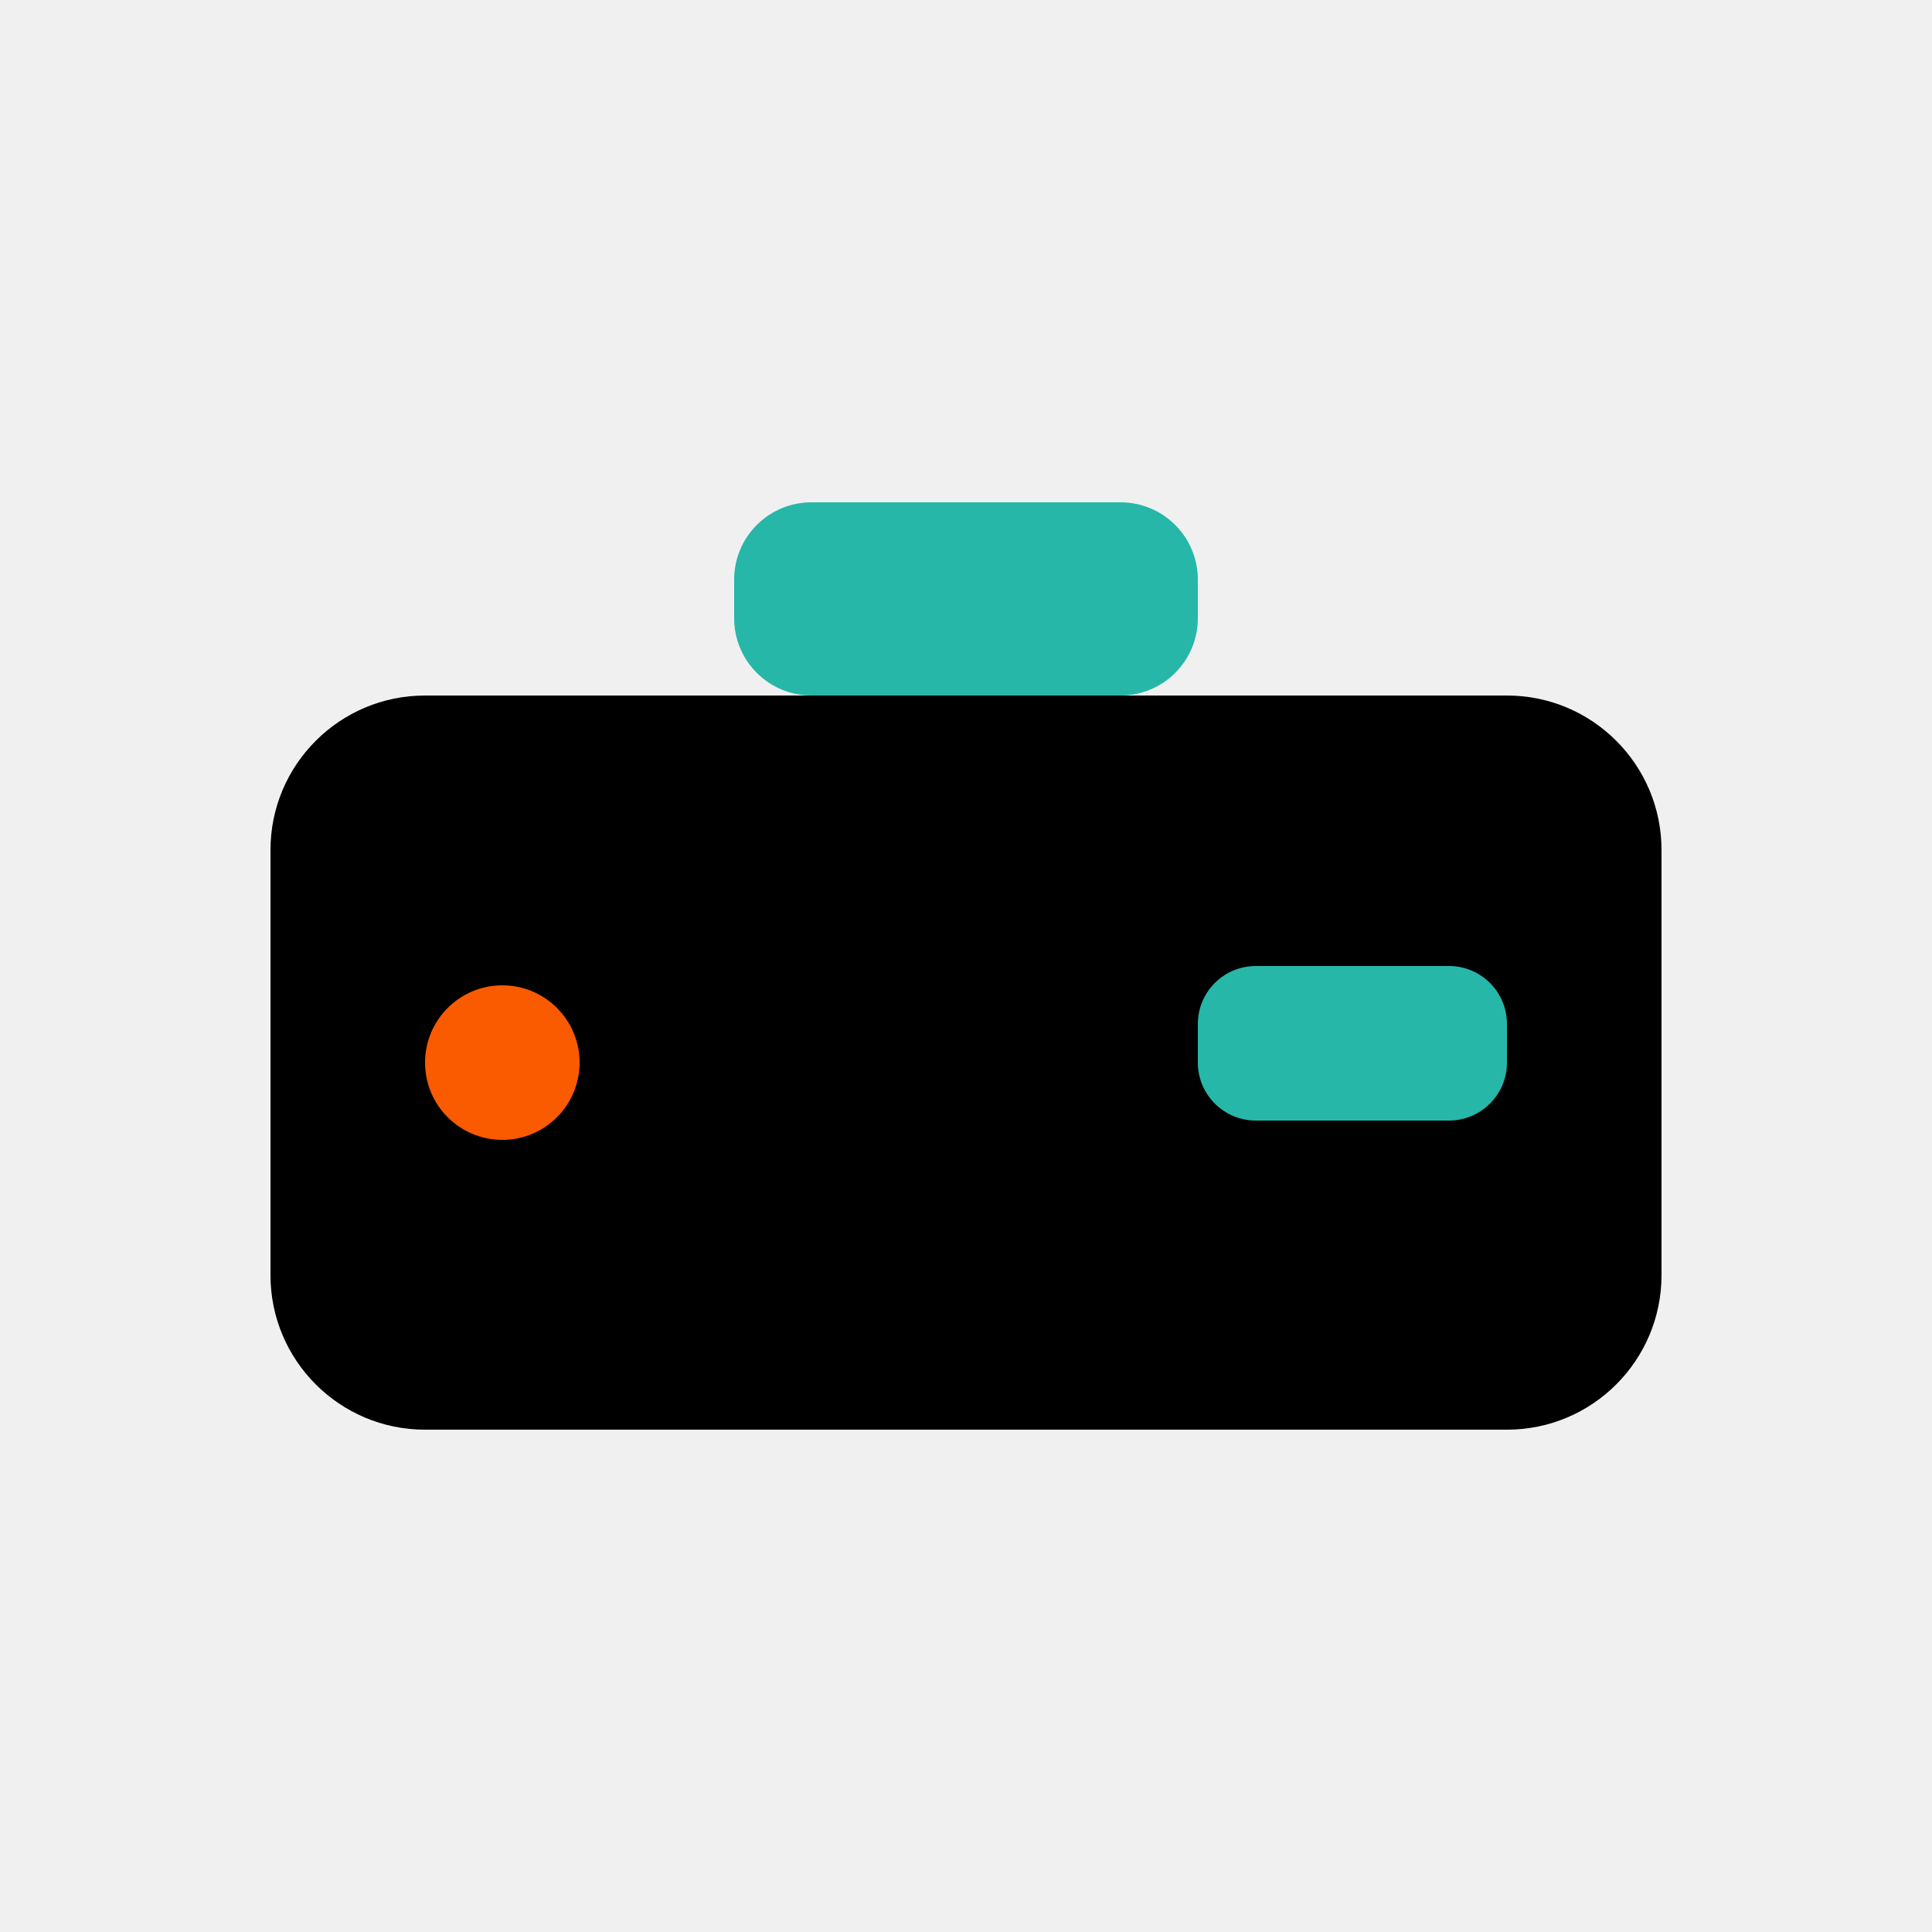
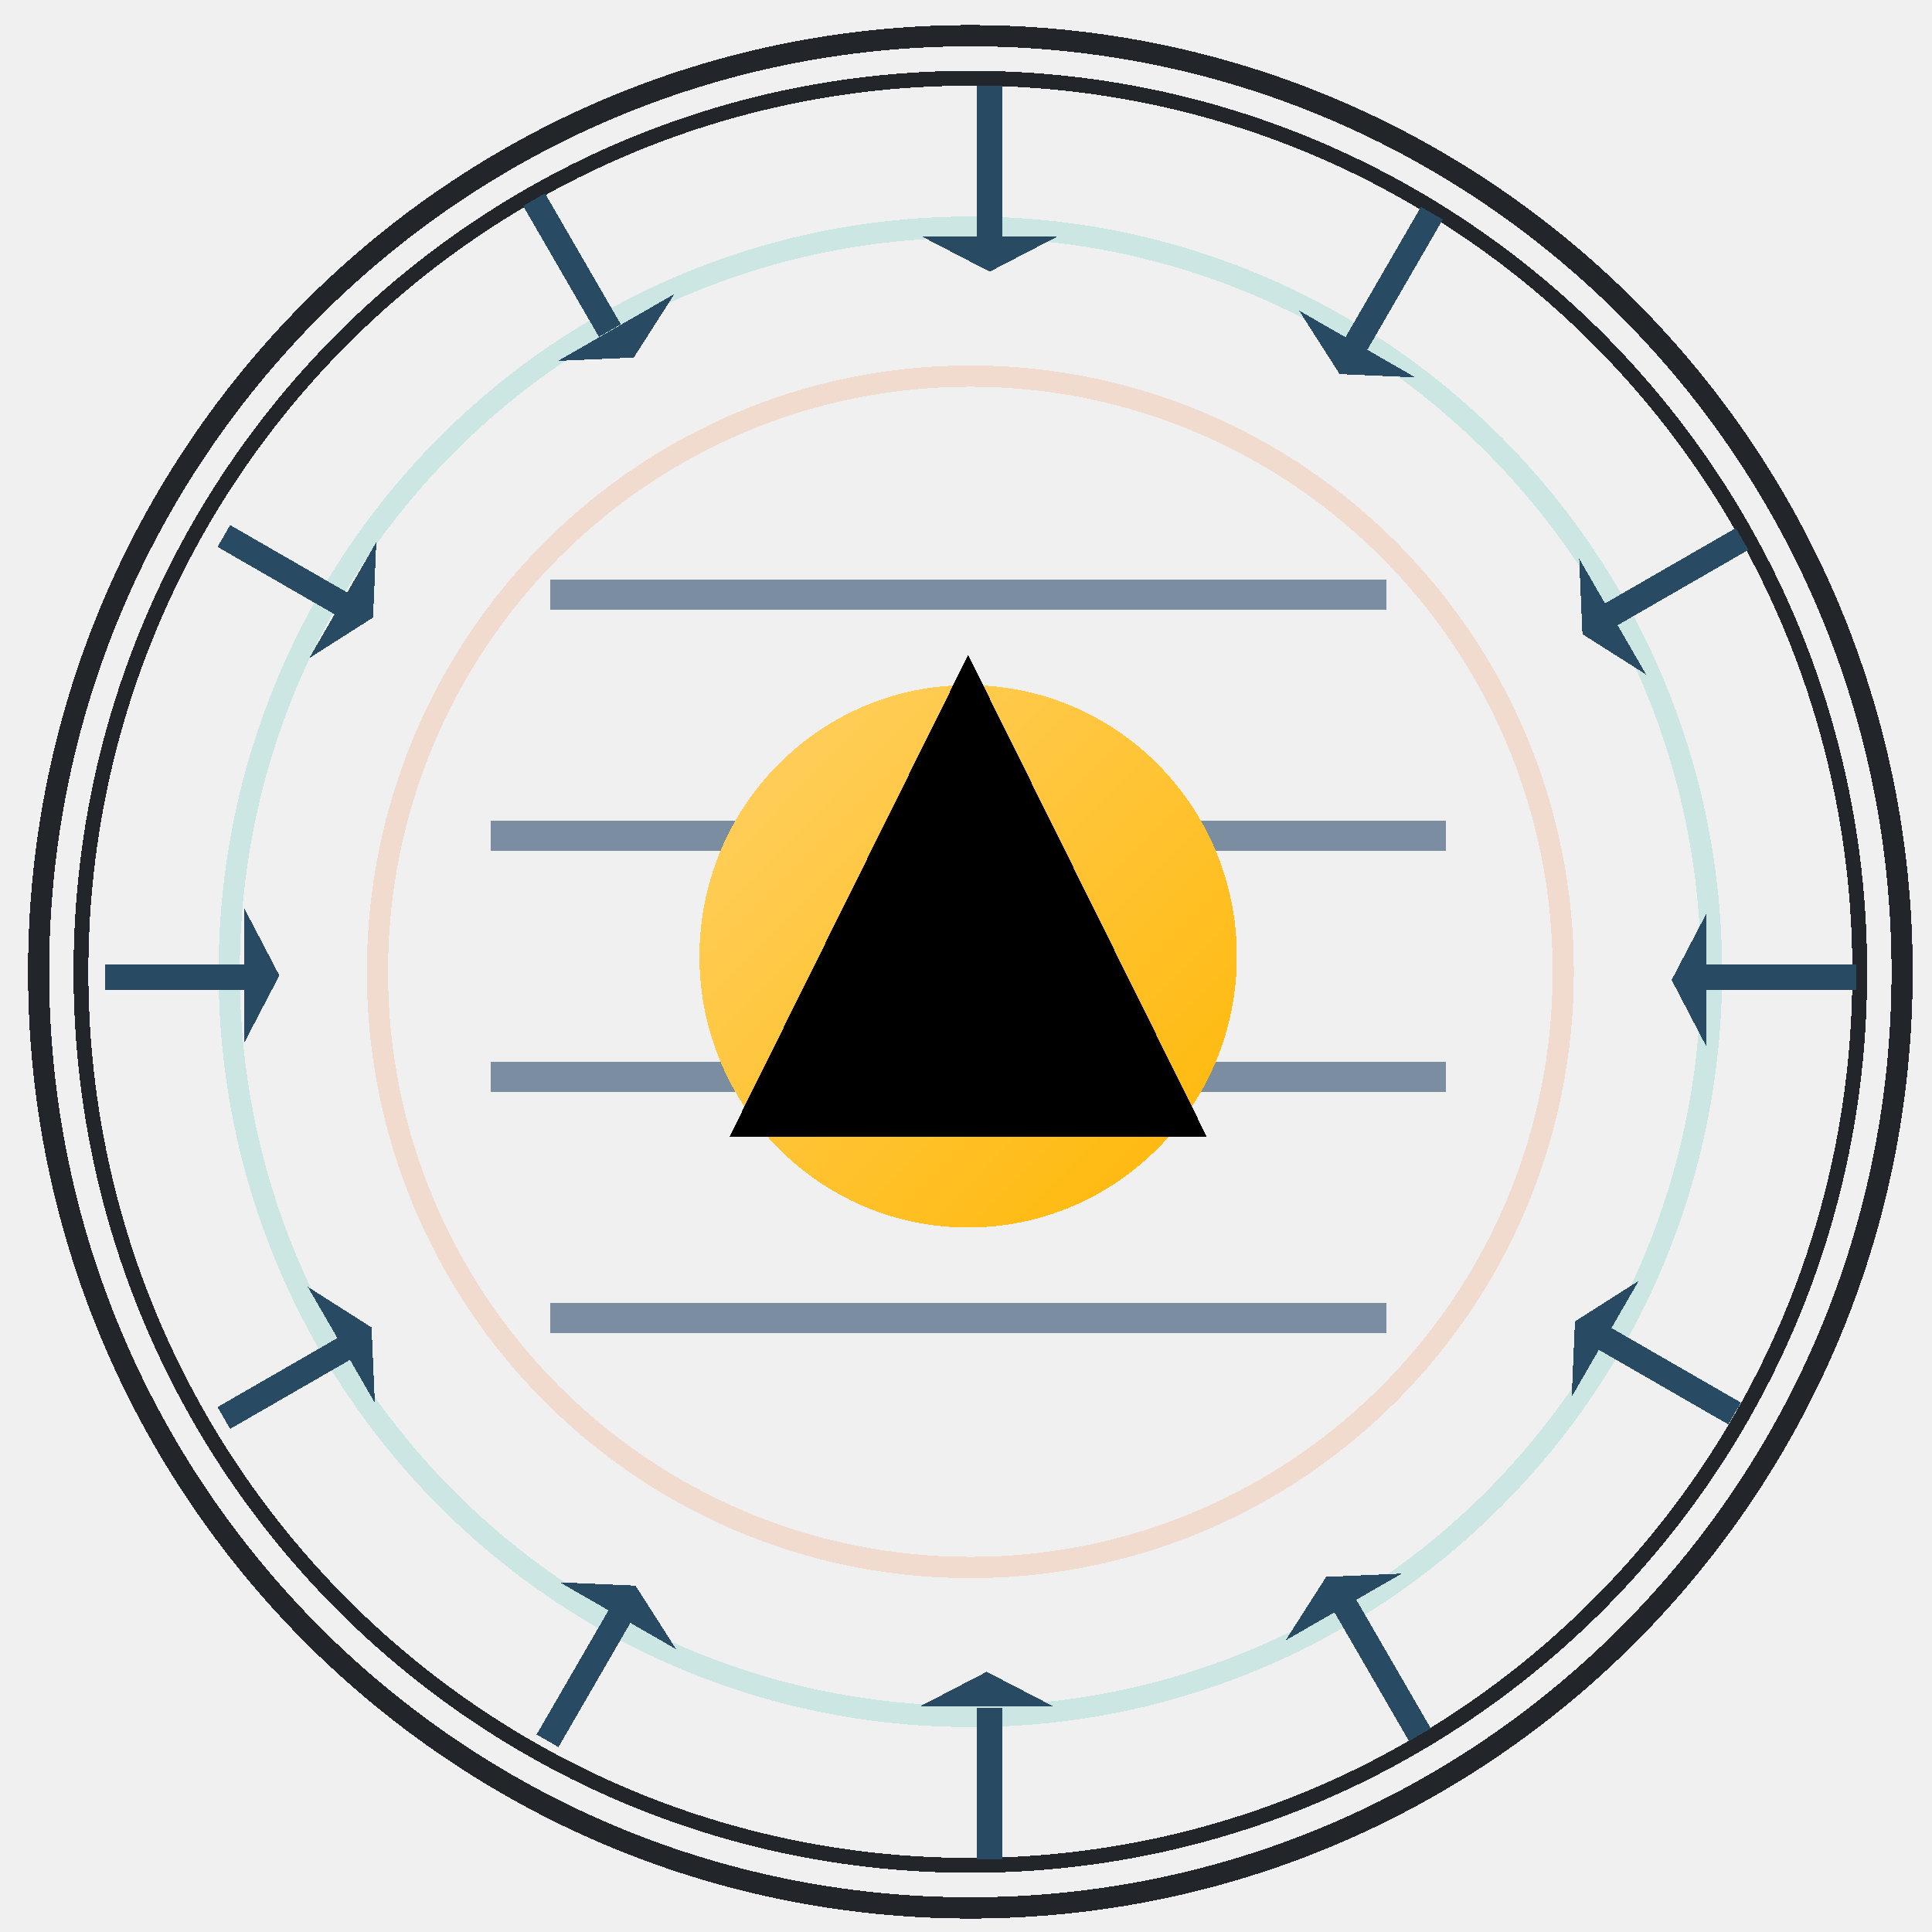
- <svg xmlns="http://www.w3.org/2000/svg" width="100" height="100" viewBox="0 0 100 100">
-   <defs>
-     <style>
-       .fill-ink { fill: #000000; }
-       .fill-teal { fill: #26b7a9; }
-       .fill-orange { fill: #fa5a00; }
-       .ink { stroke: #000000; fill: none; }
-       .teal { stroke: #26b7a9; fill: none; }
-       .mono { fill: #000000; }
-       .mono-soft { fill: #7a7a7a; }
-       .mono-light { fill: #ffffff; }
-     </style>
+ <svg xmlns="http://www.w3.org/2000/svg" width="200" height="200" viewBox="0 0 200 200" version="1.1" id="svg29">
+   <defs id="defs10">
+     <radialGradient id="gSteel" cx="50%" cy="50%" r="60%">
+       <stop offset="0%" stop-color="#e9ecf2" id="stop1" />
+       <stop offset="100%" stop-color="#95a2b3" id="stop2" />
+     </radialGradient>
+     <linearGradient id="gPrimary" x1="82" y1="82" x2="118" y2="118" gradientUnits="userSpaceOnUse">
+       <stop offset="0%" stop-color="#ffd166" id="stop3" />
+       <stop offset="100%" stop-color="#ffb703" id="stop4" />
+     </linearGradient>
+     <linearGradient id="gPrimaryAlt" x1="0" y1="0" x2="1" y2="1">
+       <stop offset="0%" stop-color="#ffc55a" id="stop5" />
+       <stop offset="100%" stop-color="#f18a00" id="stop6" />
+     </linearGradient>
+     <linearGradient id="gSecondary" x1="0" y1="1" x2="1" y2="0">
+       <stop offset="0%" stop-color="#a9c0ff" id="stop7" />
+       <stop offset="100%" stop-color="#284b63" id="stop8" />
+     </linearGradient>
+     <linearGradient id="gSirenRed" x1="0" y1="0" x2="0" y2="1">
+       <stop offset="0%" stop-color="#ff6b6b" id="stop9" />
+       <stop offset="100%" stop-color="#c81d1d" id="stop10" />
+     </linearGradient>
  </defs>
-   <g>
-     <rect x="14" y="36" width="72" height="38" rx="8" class="fill-ink" />
-     <rect x="38" y="26" width="24" height="10" rx="4" class="fill-teal" />
-     <rect x="62" y="50" width="16" height="8" rx="3" class="fill-teal" />
-     <circle cx="26" cy="55" r="4" class="fill-orange" />
+   <g stroke-linecap="butt" stroke-linejoin="miter" shape-rendering="crispEdges" vector-effect="non-scaling-stroke" id="g29" transform="matrix(1.096079,0,0,1.101196,-9.157666,-9.519367)">
+     <circle cx="100" cy="100" r="88" fill="none" stroke="#22262b" stroke-width="2" id="circle10" />
+     <circle cx="100" cy="100" r="84" fill="none" stroke="#22262b" stroke-width="1.4" id="circle11" />
+     <circle cx="100" cy="100" r="70" fill="none" stroke="#26b7a9" stroke-width="2" opacity="0.18" id="circle12" />
+     <circle cx="100" cy="100" r="56" fill="none" stroke="#fa5a00" stroke-width="2" opacity="0.14" id="circle13" />
+     <g id="g30" transform="matrix(1.193208,0,0,1.184505,-17.49314,-17.9631)">
+       <line x1="168.58" y1="100" x2="156.58" y2="100" stroke="#284b63" stroke-width="2" id="line13" />
+       <path d="m 153.977,100.238 2.77,-5.32 v 10.64 z" fill="#284b63" id="path13" />
+       <line x1="158.963" y1="134.642" x2="148.573" y2="128.642" stroke="#284b63" stroke-width="2" id="line14" />
+       <path d="m 146.325,127.331 5.05,-3.22 -5.31,9.21 z" fill="#284b63" id="path14" />
+       <line x1="134.053" y1="160.143" x2="128.053" y2="149.753" stroke="#284b63" stroke-width="2" id="line15" />
+       <path d="m 126.633,147.608 5.99,-0.26 -9.21,5.31 z" fill="#284b63" id="path15" />
+       <line x1="100" y1="170" x2="100" y2="158" stroke="#284b63" stroke-width="2" id="line16" />
+       <path d="m 99.763,155.139 5.32,2.77 H 94.443 Z" fill="#284b63" id="path16" />
+       <line x1="65" y1="160.62" x2="71" y2="150.23" stroke="#284b63" stroke-width="2" id="line17" />
+       <path d="m 71.966,148.303 3.22,5.05 -9.21,-5.31 z" fill="#284b63" id="path17" />
+       <line x1="39.38" y1="135" x2="49.77" y2="129" stroke="#284b63" stroke-width="2" id="line18" />
+       <path d="m 51.072,127.808 0.26,5.99 -5.31,-9.21 z" fill="#284b63" id="path18" />
+       <line x1="30" y1="100" x2="42" y2="100" stroke="#284b63" stroke-width="2" id="line19" />
+       <path d="m 43.775,99.881 -2.77,5.32 V 94.561 Z" fill="#284b63" id="path19" />
+       <line x1="39.38" y1="65" x2="49.77" y2="71" stroke="#284b63" stroke-width="2" id="line20" />
+       <path d="m 51.19,71.477 -5.05,3.22 5.31,-9.21 z" fill="#284b63" id="path20" />
+       <line x1="63.935" y1="38.307" x2="69.935" y2="48.697" stroke="#284b63" stroke-width="2" id="line21" />
+       <path d="m 71.828,50.843 -5.99,0.26 9.21,-5.31 z" fill="#284b63" id="path21" />
+       <line x1="100" y1="29.285" x2="100" y2="41.285" stroke="#284b63" stroke-width="2" id="line22" />
+       <path d="m 100,44.026 -5.32,-2.77 h 10.64 z" fill="#284b63" id="path22" />
+       <line x1="135" y1="39.38" x2="129" y2="49.77" stroke="#284b63" stroke-width="2" id="line23" />
+       <path d="m 127.698,52.154 -3.22,-5.05 9.21,5.31 z" fill="#284b63" id="path23" />
+       <line x1="159.555" y1="65.238" x2="149.165" y2="71.238" stroke="#284b63" stroke-width="2" id="line24" />
+       <path d="m 146.917,72.788 -0.26,-5.99 5.31,9.21 z" fill="#284b63" id="path24" />
+     </g>
+     <a id="a30" transform="matrix(1.409875,0,0,1.416381,-41.19567,-43.09541)">
+       <g stroke="#7a8da1" stroke-width="2" id="g28">
+         <line x1="72" y1="76" x2="128" y2="76" id="line25" />
+         <line x1="68" y1="92" x2="132" y2="92" id="line26" />
+         <line x1="68" y1="108" x2="132" y2="108" id="line27" />
+         <line x1="72" y1="124" x2="128" y2="124" id="line28" />
+       </g>
+       <circle cx="100" cy="100" r="18" fill="url(#gPrimary)" id="circle28" style="fill:url(#gPrimary)" />
+       <path d="m 100,80 16,32 H 84 Z" fill="{CFG['secondary_d']}" id="path28" />
+     </a>
  </g>
</svg>
